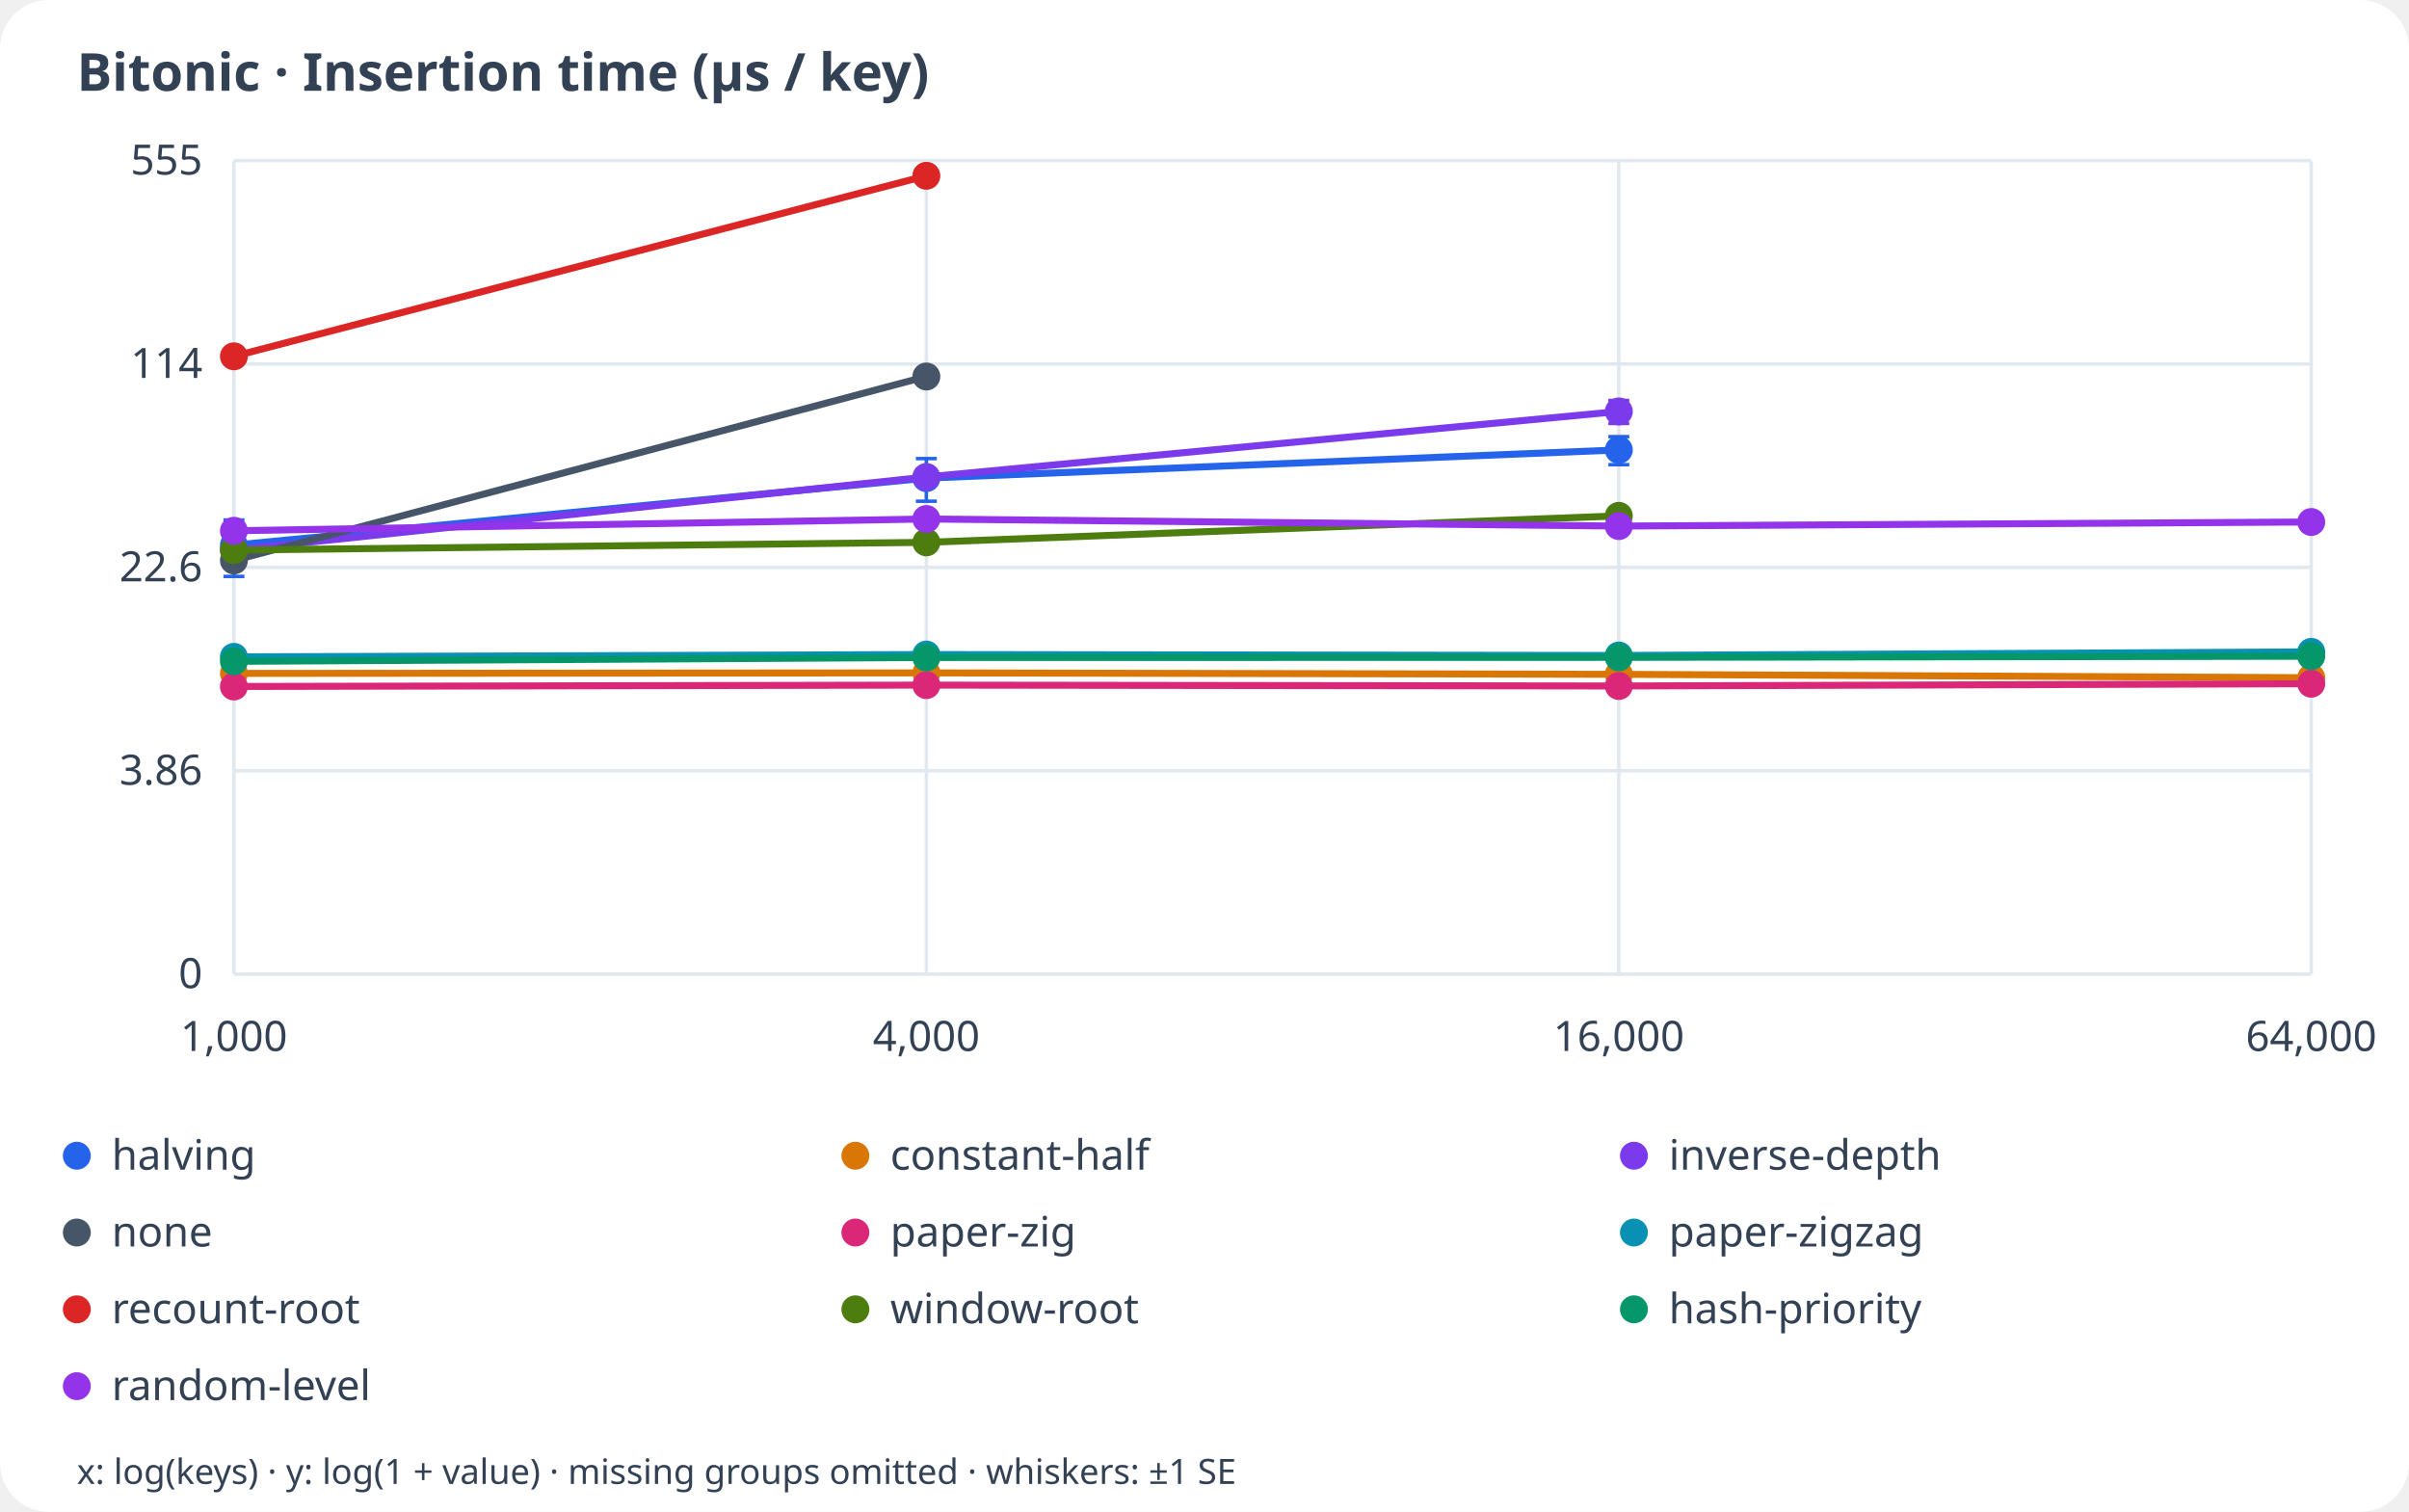
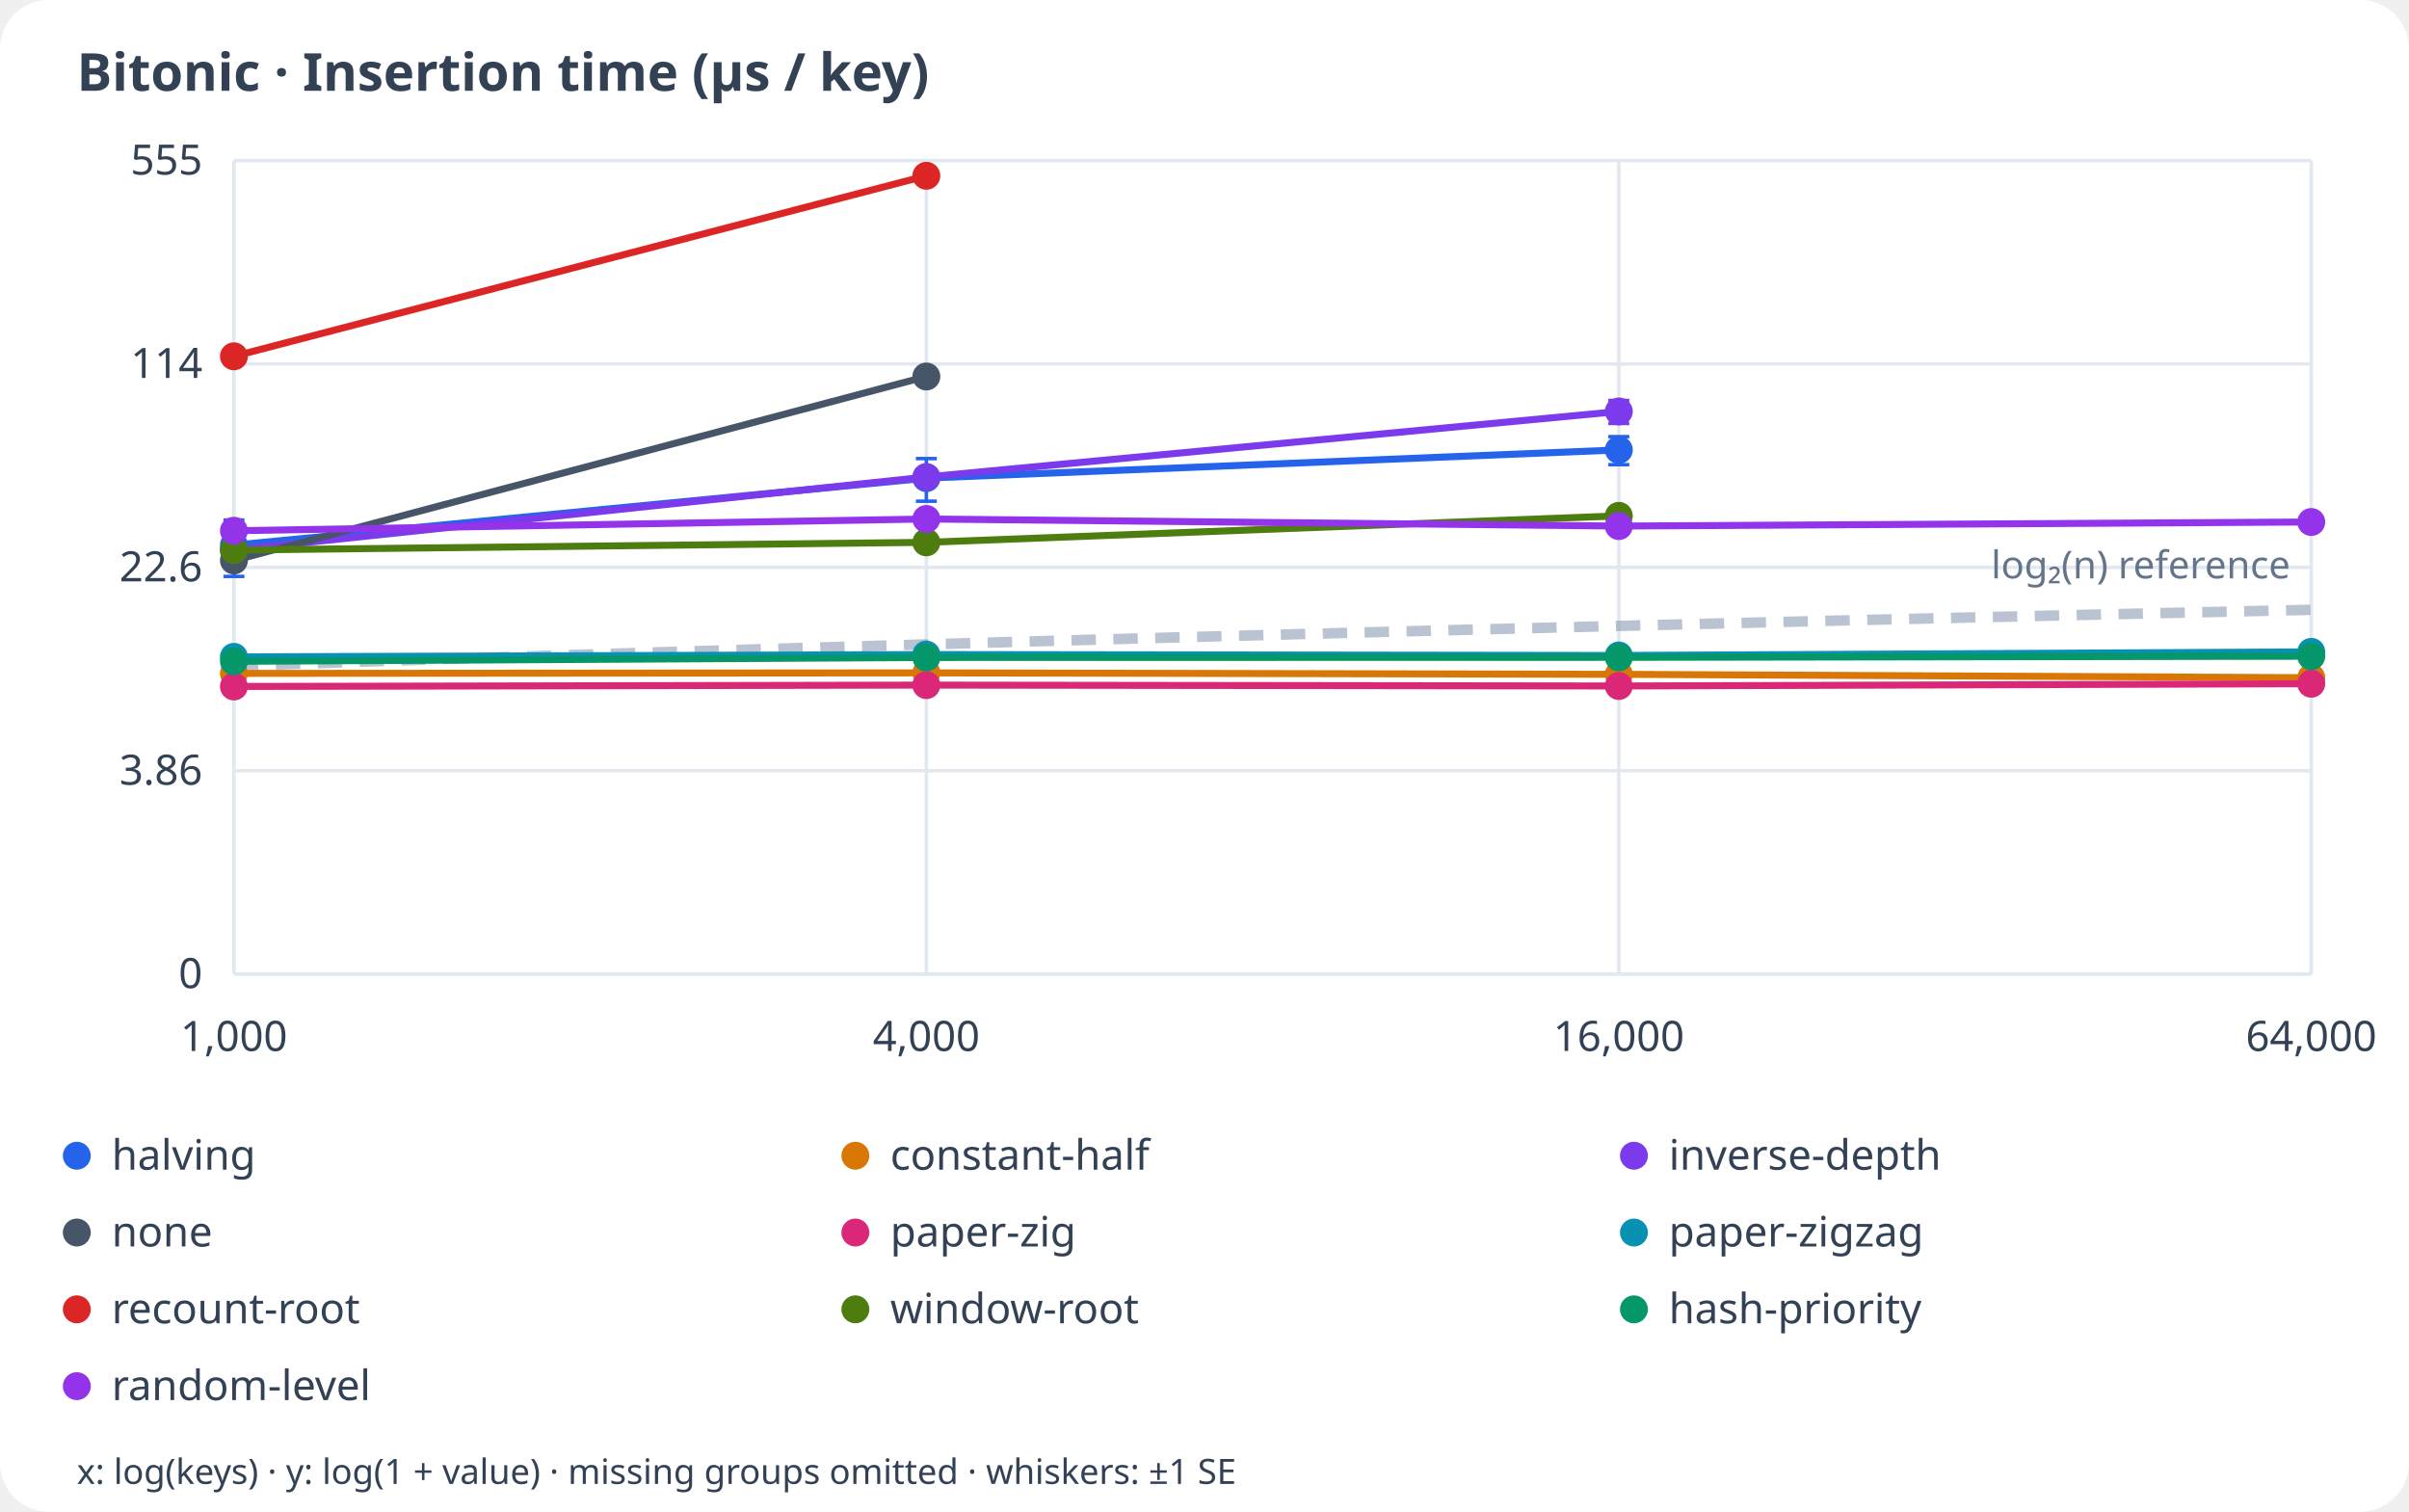
<svg xmlns="http://www.w3.org/2000/svg" viewBox="0 0 690 433" role="img" aria-labelledby="title desc">
  <style>text{font:12px system-ui,sans-serif;fill:#334155}.grid{stroke:#e2e8f0}path,line{vector-effect:non-scaling-stroke}</style>
  <rect width="690" height="433" rx="14" fill="white" />
  <text x="22" y="26" style="font-size:15px;font-weight:650">Bitonic · Insertion time (µs / key)</text>
  <line class="grid" x1="67" x2="662" y1="279.00" y2="279.00" />
  <text x="58" y="283.00" text-anchor="end">0</text>
  <line class="grid" x1="67" x2="662" y1="220.75" y2="220.75" />
  <text x="58" y="224.75" text-anchor="end">3.86</text>
  <line class="grid" x1="67" x2="662" y1="162.50" y2="162.50" />
  <text x="58" y="166.50" text-anchor="end">22.6</text>
  <line class="grid" x1="67" x2="662" y1="104.25" y2="104.25" />
  <text x="58" y="108.25" text-anchor="end">114</text>
  <line class="grid" x1="67" x2="662" y1="46.00" y2="46.00" />
  <text x="58" y="50.00" text-anchor="end">555</text>
  <line class="grid" x1="67.00" x2="67.00" y1="46" y2="279" />
  <text x="67.00" y="301" text-anchor="middle">1,000</text>
  <line class="grid" x1="265.33" x2="265.33" y1="46" y2="279" />
  <text x="265.33" y="301" text-anchor="middle">4,000</text>
  <line class="grid" x1="463.67" x2="463.67" y1="46" y2="279" />
  <text x="463.67" y="301" text-anchor="middle">16,000</text>
  <line class="grid" x1="662.00" x2="662.00" y1="46" y2="279" />
  <text x="662.00" y="301" text-anchor="middle">64,000</text>
+   <path class="log-reference" d="M67.00,190.73 L72.95,190.53 L78.90,190.33 L84.85,190.13 L90.80,189.94 L96.75,189.74 L102.70,189.54 L108.65,189.35 L114.60,189.15 L120.55,188.96 L126.50,188.77 L132.45,188.58 L138.40,188.39 L144.35,188.20 L150.30,188.01 L156.25,187.83 L162.20,187.64 L168.15,187.46 L174.10,187.27 L180.05,187.09 L186.00,186.91 L191.95,186.72 L197.90,186.54 L203.85,186.36 L209.80,186.19 L215.75,186.01 L221.70,185.83 L227.65,185.65 L233.60,185.48 L239.55,185.30 L245.50,185.13 L251.45,184.96 L257.40,184.79 L263.35,184.62 L269.30,184.44 L275.25,184.28 L281.20,184.11 L287.15,183.94 L293.10,183.77 L299.05,183.60 L305.00,183.44 L310.95,183.27 L316.90,183.11 L322.85,182.95 L328.80,182.78 L334.75,182.62 L340.70,182.46 L346.65,182.30 L352.60,182.14 L358.55,181.98 L364.50,181.82 L370.45,181.66 L376.40,181.50 L382.35,181.35 L388.30,181.19 L394.25,181.04 L400.20,180.88 L406.15,180.73 L412.10,180.57 L418.05,180.42 L424.00,180.27 L429.95,180.12 L435.90,179.97 L441.85,179.82 L447.80,179.67 L453.75,179.52 L459.70,179.37 L465.65,179.22 L471.60,179.07 L477.55,178.93 L483.50,178.78 L489.45,178.64 L495.40,178.49 L501.35,178.35 L507.30,178.20 L513.25,178.06 L519.20,177.92 L525.15,177.77 L531.10,177.63 L537.05,177.49 L543.00,177.35 L548.95,177.21 L554.90,177.07 L560.85,176.93 L566.80,176.79 L572.75,176.66 L578.70,176.52 L584.65,176.38 L590.60,176.25 L596.55,176.11 L602.50,175.97 L608.45,175.84 L614.40,175.71 L620.35,175.57 L626.30,175.44 L632.25,175.31 L638.20,175.17 L644.15,175.04 L650.10,174.91 L656.05,174.78 L662.00,174.65" stroke="#94a3b8" stroke-width="3" stroke-dasharray="7 5" opacity="0.65" fill="none" />
+   <text x="656" y="165.65" text-anchor="end" style="fill:#64748b;font-size:11px">log₂(n) reference</text>
  <path d="M67.00,165.09V148.93 M64.00,165.09h6 M64.00,148.93h6" stroke="#2563eb" fill="none" />
  <circle cx="67.00" cy="156.13" r="4" fill="#2563eb" />
  <path d="M67.00,156.13 L265.33,136.94" stroke="#2563eb" stroke-width="2" fill="none" />
  <path d="M265.33,143.55V131.34 M262.33,143.55h6 M262.33,131.34h6" stroke="#2563eb" fill="none" />
  <circle cx="265.33" cy="136.94" r="4" fill="#2563eb" />
  <path d="M265.33,136.94 L463.67,128.85" stroke="#2563eb" stroke-width="2" fill="none" />
  <path d="M463.67,133.09V125.06 M460.67,133.09h6 M460.67,125.06h6" stroke="#2563eb" fill="none" />
  <circle cx="463.67" cy="128.85" r="4" fill="#2563eb" />
  <circle cx="22" cy="331" r="4" fill="#2563eb" />
  <text x="32" y="335">halving</text>
  <path d="M67.00,193.43V192.31 M64.00,193.43h6 M64.00,192.31h6" stroke="#d97706" fill="none" />
  <circle cx="67.00" cy="192.87" r="4" fill="#d97706" />
  <path d="M67.00,192.87 L265.33,192.72" stroke="#d97706" stroke-width="2" fill="none" />
  <path d="M265.33,193.81V191.65 M262.33,193.81h6 M262.33,191.65h6" stroke="#d97706" fill="none" />
  <circle cx="265.33" cy="192.72" r="4" fill="#d97706" />
  <path d="M265.33,192.72 L463.67,193.13" stroke="#d97706" stroke-width="2" fill="none" />
  <path d="M463.67,194.05V192.23 M460.67,194.05h6 M460.67,192.23h6" stroke="#d97706" fill="none" />
  <circle cx="463.67" cy="193.13" r="4" fill="#d97706" />
  <path d="M463.67,193.13 L662.00,194.10" stroke="#d97706" stroke-width="2" fill="none" />
  <path d="M662.00,194.17V194.04 M659.00,194.17h6 M659.00,194.04h6" stroke="#d97706" fill="none" />
  <circle cx="662.00" cy="194.10" r="4" fill="#d97706" />
  <circle cx="245" cy="331" r="4" fill="#d97706" />
  <text x="255" y="335">constant-half</text>
  <path d="M67.00,158.59V156.57 M64.00,158.59h6 M64.00,156.57h6" stroke="#7c3aed" fill="none" />
  <circle cx="67.00" cy="157.56" r="4" fill="#7c3aed" />
  <path d="M67.00,157.56 L265.33,136.61" stroke="#7c3aed" stroke-width="2" fill="none" />
  <path d="M265.33,138.99V134.38 M262.33,138.99h6 M262.33,134.38h6" stroke="#7c3aed" fill="none" />
  <circle cx="265.33" cy="136.61" r="4" fill="#7c3aed" />
  <path d="M265.33,136.61 L463.67,117.84" stroke="#7c3aed" stroke-width="2" fill="none" />
  <path d="M463.67,121.27V114.70 M460.67,121.27h6 M460.67,114.70h6" stroke="#7c3aed" fill="none" />
  <circle cx="463.67" cy="117.84" r="4" fill="#7c3aed" />
  <circle cx="468" cy="331" r="4" fill="#7c3aed" />
  <text x="478" y="335">inverse-depth</text>
  <path d="M67.00,160.65V160.38 M64.00,160.65h6 M64.00,160.38h6" stroke="#475569" fill="none" />
  <circle cx="67.00" cy="160.52" r="4" fill="#475569" />
  <path d="M67.00,160.52 L265.33,107.83" stroke="#475569" stroke-width="2" fill="none" />
  <path d="M265.33,107.98V107.69 M262.33,107.98h6 M262.33,107.69h6" stroke="#475569" fill="none" />
  <circle cx="265.33" cy="107.83" r="4" fill="#475569" />
  <circle cx="22" cy="353" r="4" fill="#475569" />
  <text x="32" y="357">none</text>
  <path d="M67.00,197.92V195.35 M64.00,197.92h6 M64.00,195.35h6" stroke="#db2777" fill="none" />
  <circle cx="67.00" cy="196.61" r="4" fill="#db2777" />
  <path d="M67.00,196.61 L265.33,196.22" stroke="#db2777" stroke-width="2" fill="none" />
  <path d="M265.33,196.86V195.59 M262.33,196.86h6 M262.33,195.59h6" stroke="#db2777" fill="none" />
  <circle cx="265.33" cy="196.22" r="4" fill="#db2777" />
  <path d="M265.33,196.22 L463.67,196.47" stroke="#db2777" stroke-width="2" fill="none" />
  <path d="M463.67,196.65V196.30 M460.67,196.65h6 M460.67,196.30h6" stroke="#db2777" fill="none" />
  <circle cx="463.67" cy="196.47" r="4" fill="#db2777" />
  <path d="M463.67,196.47 L662.00,195.82" stroke="#db2777" stroke-width="2" fill="none" />
  <path d="M662.00,195.94V195.71 M659.00,195.94h6 M659.00,195.71h6" stroke="#db2777" fill="none" />
  <circle cx="662.00" cy="195.82" r="4" fill="#db2777" />
  <circle cx="245" cy="353" r="4" fill="#db2777" />
  <text x="255" y="357">paper-zig</text>
  <path d="M67.00,188.34V187.89 M64.00,188.34h6 M64.00,187.89h6" stroke="#0891b2" fill="none" />
  <circle cx="67.00" cy="188.12" r="4" fill="#0891b2" />
  <path d="M67.00,188.12 L265.33,187.46" stroke="#0891b2" stroke-width="2" fill="none" />
  <path d="M265.33,187.64V187.29 M262.33,187.64h6 M262.33,187.29h6" stroke="#0891b2" fill="none" />
  <circle cx="265.33" cy="187.46" r="4" fill="#0891b2" />
  <path d="M265.33,187.46 L463.67,187.73" stroke="#0891b2" stroke-width="2" fill="none" />
  <path d="M463.67,187.90V187.55 M460.67,187.90h6 M460.67,187.55h6" stroke="#0891b2" fill="none" />
  <circle cx="463.67" cy="187.73" r="4" fill="#0891b2" />
  <path d="M463.67,187.73 L662.00,186.69" stroke="#0891b2" stroke-width="2" fill="none" />
  <path d="M662.00,186.96V186.42 M659.00,186.96h6 M659.00,186.42h6" stroke="#0891b2" fill="none" />
  <circle cx="662.00" cy="186.69" r="4" fill="#0891b2" />
  <circle cx="468" cy="353" r="4" fill="#0891b2" />
  <text x="478" y="357">paper-zigzag</text>
  <path d="M67.00,102.51V101.59 M64.00,102.51h6 M64.00,101.59h6" stroke="#dc2626" fill="none" />
  <circle cx="67.00" cy="102.05" r="4" fill="#dc2626" />
  <path d="M67.00,102.05 L265.33,50.34" stroke="#dc2626" stroke-width="2" fill="none" />
  <path d="M265.33,50.51V50.17 M262.33,50.51h6 M262.33,50.17h6" stroke="#dc2626" fill="none" />
  <circle cx="265.33" cy="50.34" r="4" fill="#dc2626" />
  <circle cx="22" cy="375" r="4" fill="#dc2626" />
  <text x="32" y="379">recount-root</text>
  <path d="M67.00,158.03V157.07 M64.00,158.03h6 M64.00,157.07h6" stroke="#4d7c0f" fill="none" />
  <circle cx="67.00" cy="157.54" r="4" fill="#4d7c0f" />
  <path d="M67.00,157.54 L265.33,155.33" stroke="#4d7c0f" stroke-width="2" fill="none" />
  <path d="M265.33,155.78V154.89 M262.33,155.78h6 M262.33,154.89h6" stroke="#4d7c0f" fill="none" />
  <circle cx="265.33" cy="155.33" r="4" fill="#4d7c0f" />
  <path d="M265.33,155.33 L463.67,147.74" stroke="#4d7c0f" stroke-width="2" fill="none" />
  <path d="M463.67,147.98V147.50 M460.67,147.98h6 M460.67,147.50h6" stroke="#4d7c0f" fill="none" />
  <circle cx="463.67" cy="147.74" r="4" fill="#4d7c0f" />
  <circle cx="245" cy="375" r="4" fill="#4d7c0f" />
  <text x="255" y="379">window-root</text>
  <path d="M67.00,189.72V189.10 M64.00,189.72h6 M64.00,189.10h6" stroke="#059669" fill="none" />
  <circle cx="67.00" cy="189.41" r="4" fill="#059669" />
  <path d="M67.00,189.41 L265.33,188.31" stroke="#059669" stroke-width="2" fill="none" />
  <path d="M265.33,189.28V187.37 M262.33,189.28h6 M262.33,187.37h6" stroke="#059669" fill="none" />
  <circle cx="265.33" cy="188.31" r="4" fill="#059669" />
  <path d="M265.33,188.31 L463.67,188.27" stroke="#059669" stroke-width="2" fill="none" />
  <path d="M463.67,188.41V188.14 M460.67,188.41h6 M460.67,188.14h6" stroke="#059669" fill="none" />
  <circle cx="463.67" cy="188.27" r="4" fill="#059669" />
  <path d="M463.67,188.27 L662.00,187.95" stroke="#059669" stroke-width="2" fill="none" />
  <path d="M662.00,188.12V187.79 M659.00,188.12h6 M659.00,187.79h6" stroke="#059669" fill="none" />
  <circle cx="662.00" cy="187.95" r="4" fill="#059669" />
  <circle cx="468" cy="375" r="4" fill="#059669" />
  <text x="478" y="379">hash-priority</text>
  <path d="M67.00,152.42V151.59 M64.00,152.42h6 M64.00,151.59h6" stroke="#9333ea" fill="none" />
  <circle cx="67.00" cy="152.01" r="4" fill="#9333ea" />
  <path d="M67.00,152.01 L265.33,148.64" stroke="#9333ea" stroke-width="2" fill="none" />
  <path d="M265.33,149.47V147.84 M262.33,149.47h6 M262.33,147.84h6" stroke="#9333ea" fill="none" />
  <circle cx="265.33" cy="148.64" r="4" fill="#9333ea" />
  <path d="M265.33,148.64 L463.67,150.67" stroke="#9333ea" stroke-width="2" fill="none" />
  <path d="M463.67,150.74V150.59 M460.67,150.74h6 M460.67,150.59h6" stroke="#9333ea" fill="none" />
  <circle cx="463.67" cy="150.67" r="4" fill="#9333ea" />
  <path d="M463.67,150.67 L662.00,149.50" stroke="#9333ea" stroke-width="2" fill="none" />
  <path d="M662.00,149.58V149.42 M659.00,149.58h6 M659.00,149.42h6" stroke="#9333ea" fill="none" />
  <circle cx="662.00" cy="149.50" r="4" fill="#9333ea" />
  <circle cx="22" cy="397" r="4" fill="#9333ea" />
  <text x="32" y="401">random-level</text>
  <text x="22" y="425" style="font-size:10px">x: log(keys) · y: log(1 + value) · missing groups omitted · whiskers: ±1 SE</text>
</svg>
